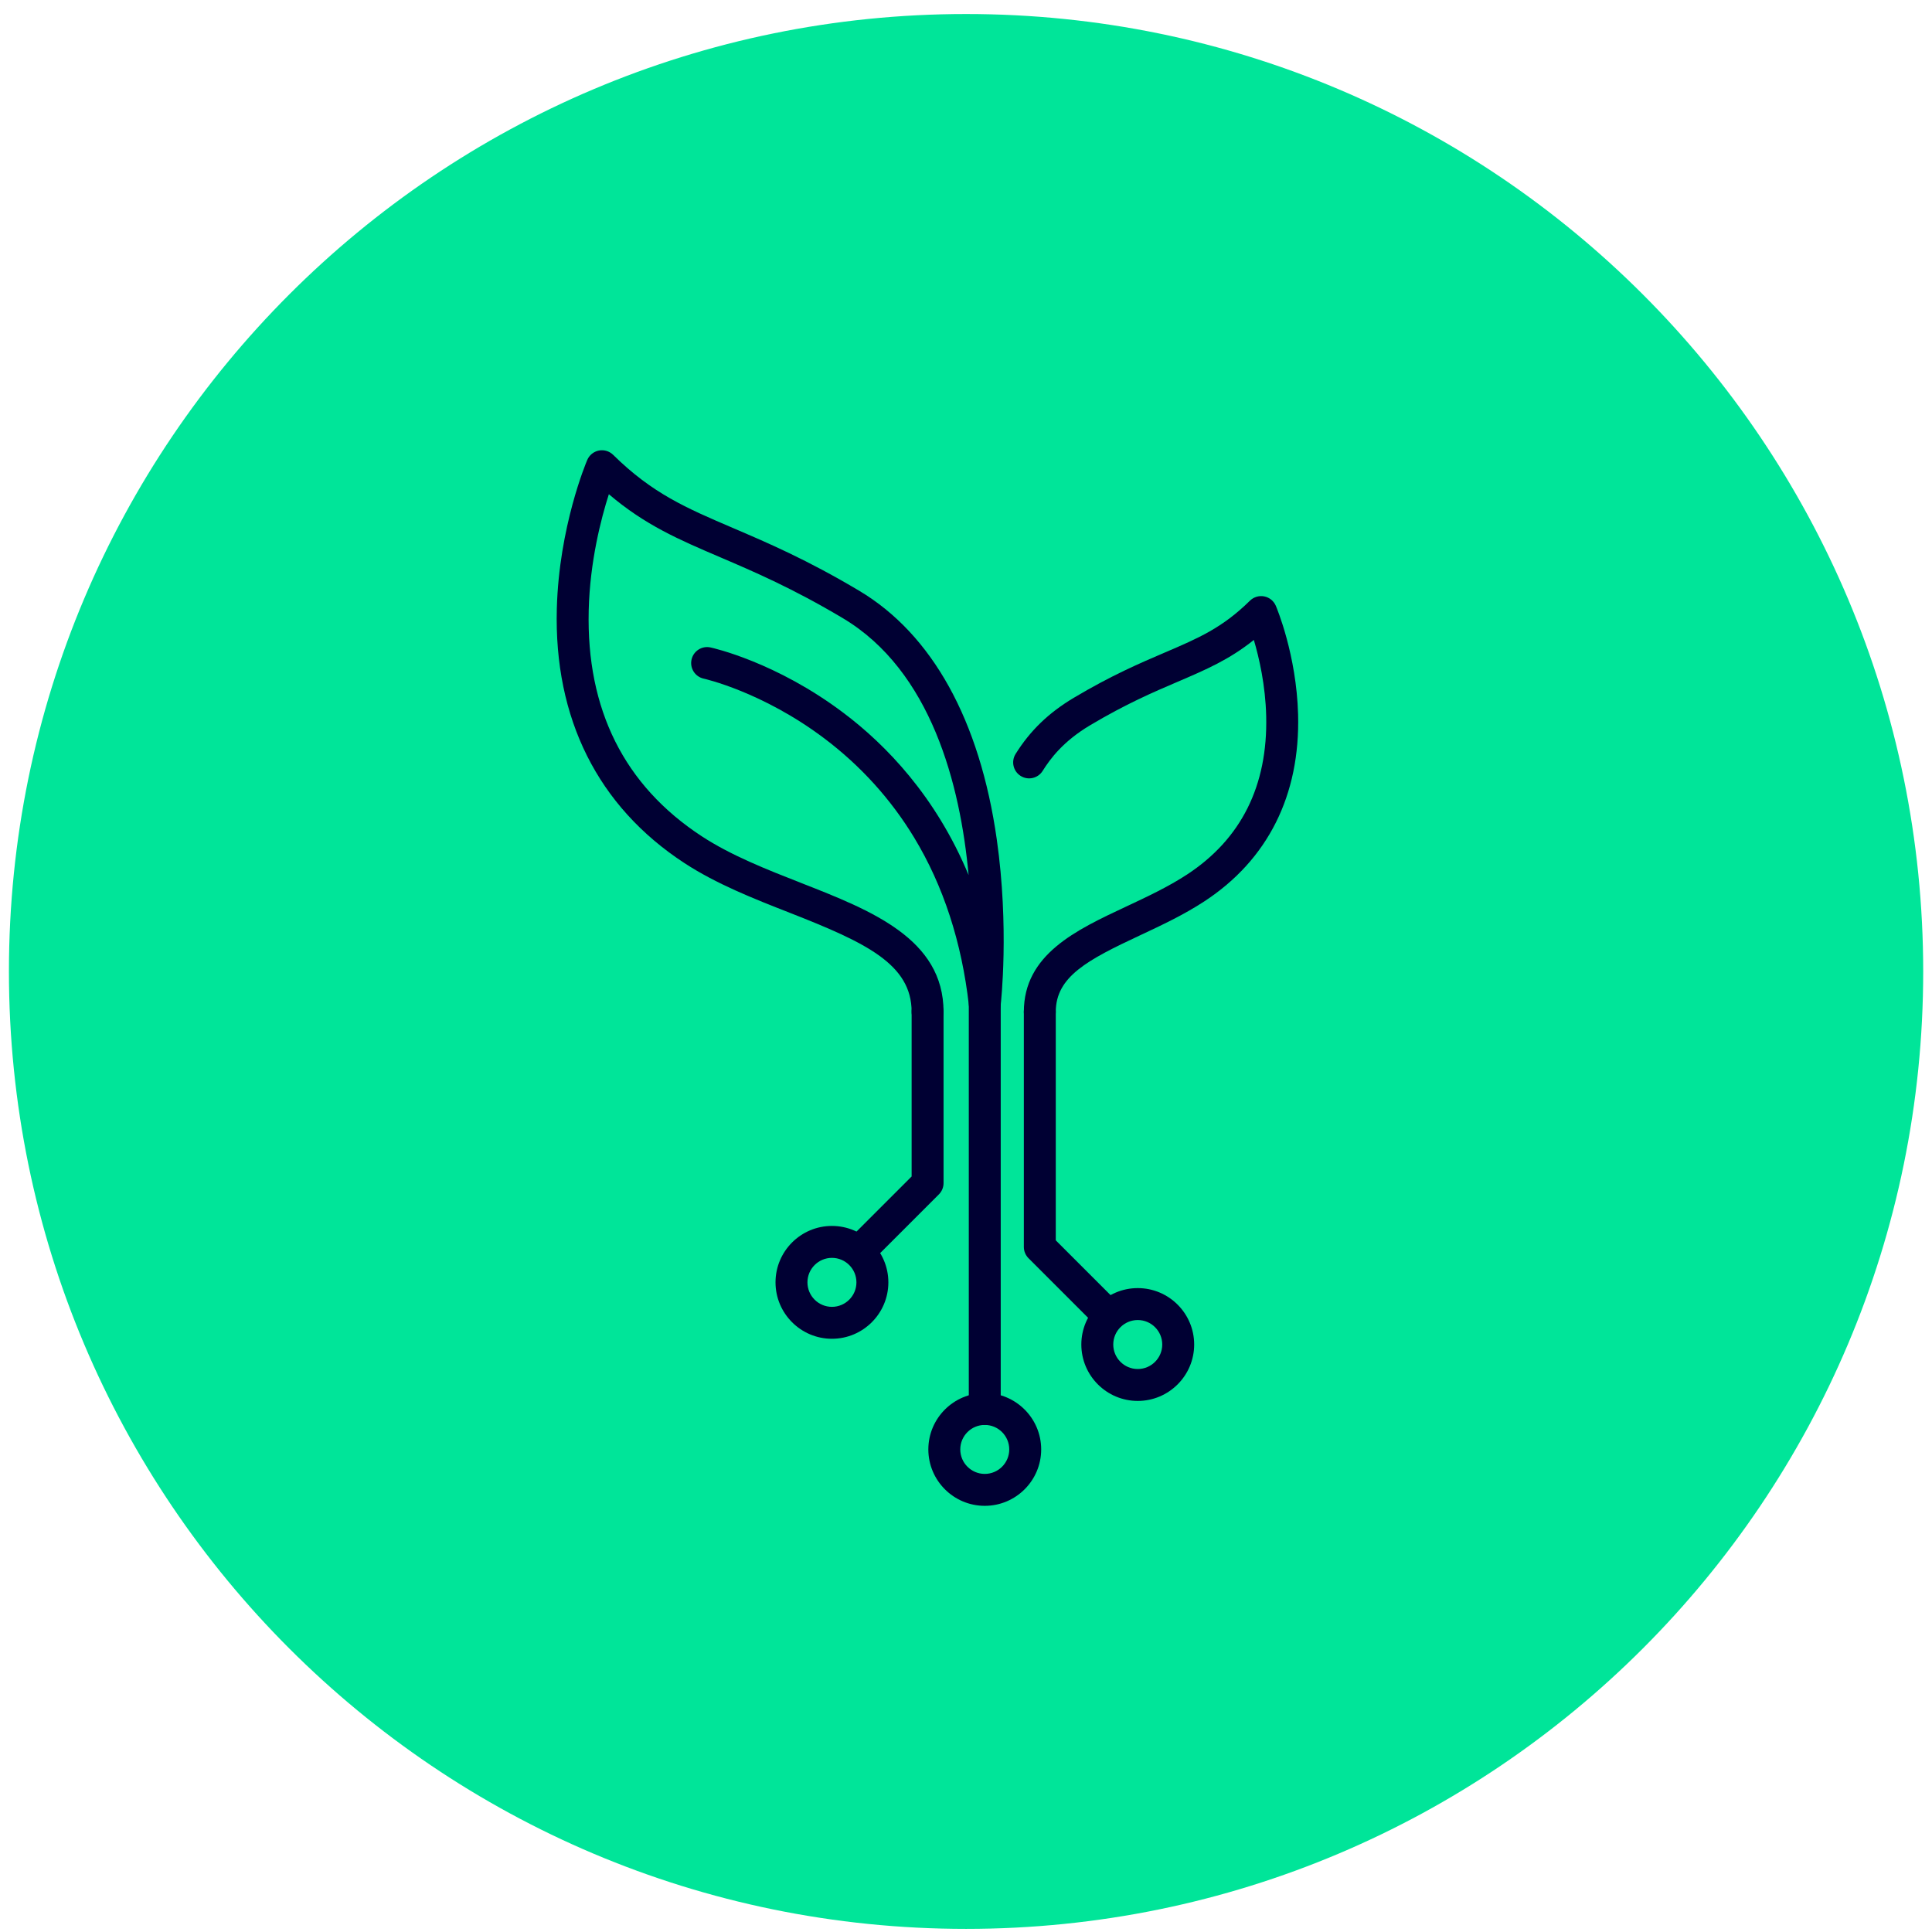
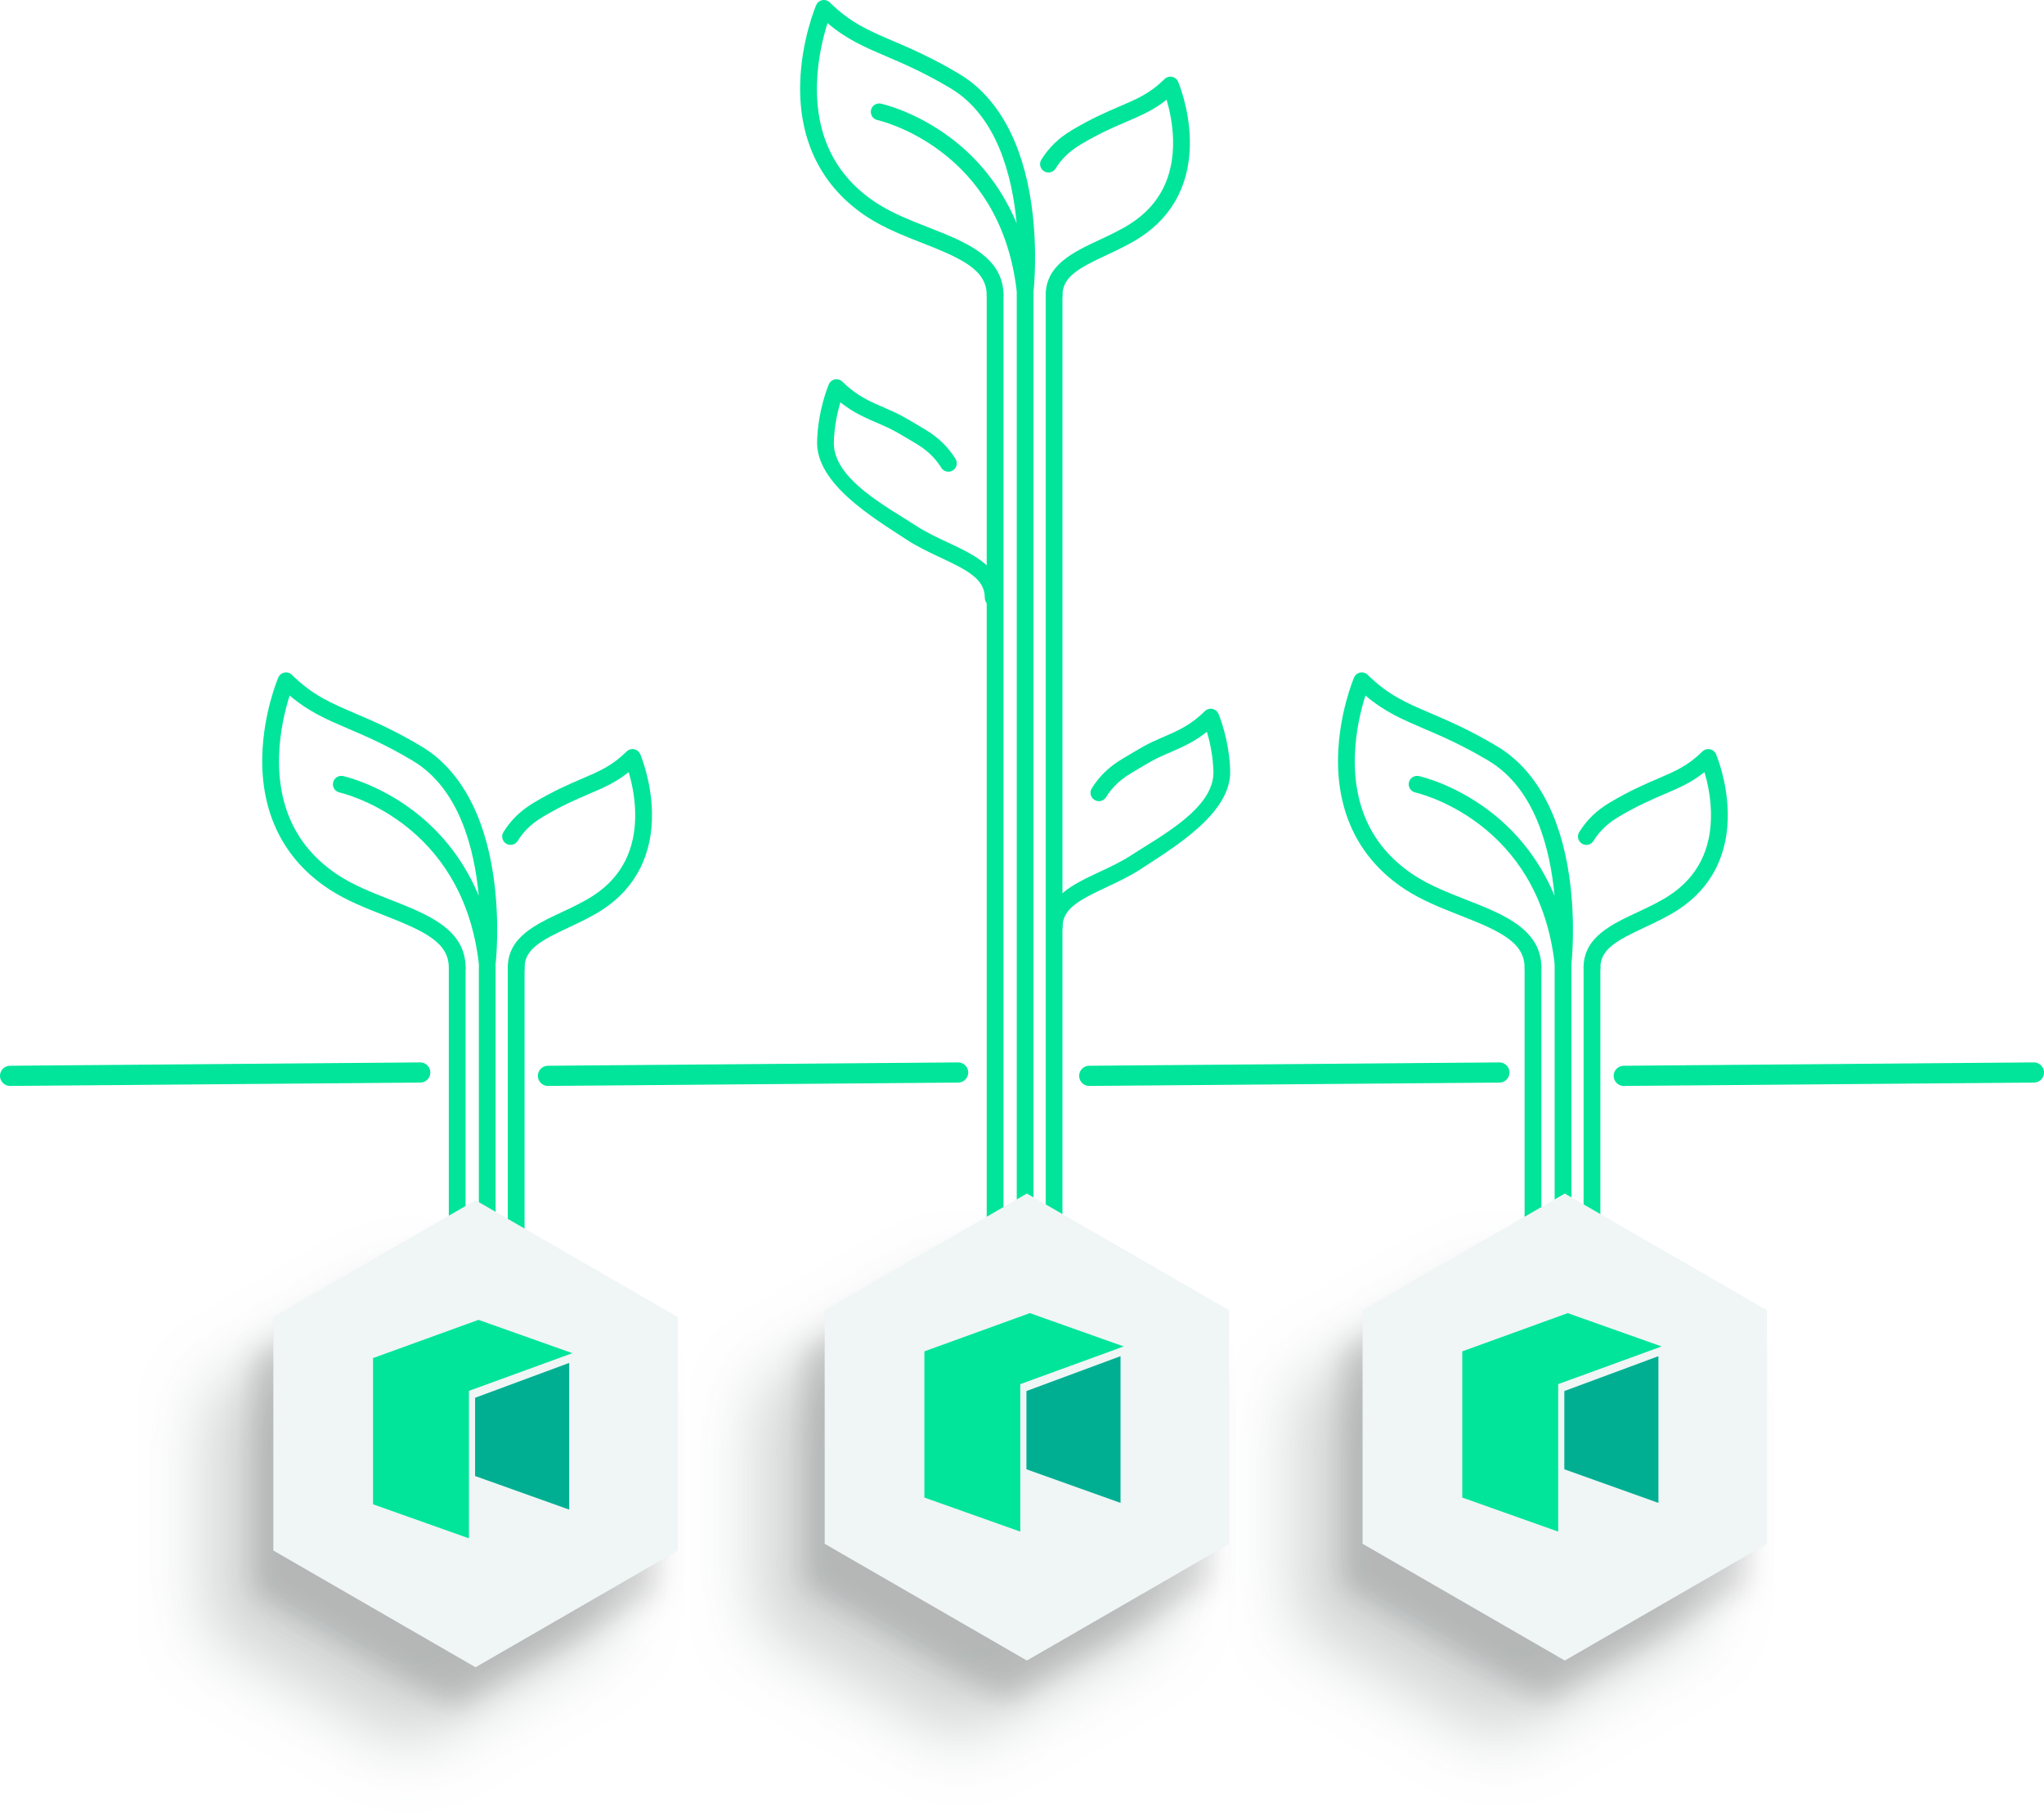
- <svg xmlns="http://www.w3.org/2000/svg" width="118" height="118" viewBox="0 0 118 118" fill="none">
-   <ellipse cx="59.004" cy="59.333" rx="58.459" ry="58.477" fill="#00E599" />
-   <path fill-rule="evenodd" clip-rule="evenodd" d="M56.654 62.778C56.116 62.778 55.679 62.342 55.679 61.803C55.679 58.88 52.866 57.566 48.233 55.749C46.032 54.886 43.757 53.994 41.786 52.703C36.517 49.253 33.828 43.881 34.009 37.169C34.143 32.183 35.798 28.256 35.868 28.092C35.995 27.795 36.26 27.581 36.576 27.518C36.892 27.456 37.219 27.554 37.449 27.78C39.845 30.141 41.905 31.023 44.757 32.244C46.883 33.154 49.292 34.185 52.469 36.077C56.936 38.737 59.844 43.99 60.88 51.268C61.647 56.662 61.137 61.224 61.115 61.415C61.058 61.907 60.641 62.278 60.146 62.278H60.145C59.649 62.278 59.233 61.905 59.177 61.412C58.742 57.548 57.615 54.094 55.828 51.148C54.404 48.801 52.557 46.763 50.338 45.093C46.561 42.248 43.017 41.457 42.982 41.449C42.456 41.335 42.121 40.816 42.236 40.29C42.349 39.764 42.869 39.429 43.395 39.544C43.556 39.578 47.396 40.435 51.511 43.535C54.111 45.492 57.156 48.635 59.159 53.446C58.652 47.941 56.884 40.976 51.471 37.752C48.405 35.927 46.059 34.922 43.99 34.036C41.469 32.958 39.405 32.074 37.187 30.185C36.708 31.683 36.029 34.302 35.956 37.28C35.809 43.338 38.13 47.978 42.854 51.072C44.656 52.252 46.836 53.107 48.944 53.934C53.214 55.608 57.629 57.339 57.629 61.803C57.629 62.342 57.193 62.778 56.654 62.778Z" fill="#000033" />
-   <path fill-rule="evenodd" clip-rule="evenodd" d="M63.508 62.778C62.969 62.778 62.533 62.342 62.533 61.803C62.533 58.296 65.712 56.807 68.786 55.368C70.043 54.779 71.344 54.17 72.494 53.417C75.805 51.249 77.434 47.994 77.335 43.743C77.291 41.862 76.905 40.182 76.581 39.085C75.076 40.292 73.65 40.902 71.934 41.637C70.452 42.271 68.773 42.99 66.582 44.295C64.928 45.279 64.136 46.357 63.683 47.082C63.398 47.538 62.797 47.678 62.34 47.392C61.883 47.108 61.744 46.506 62.029 46.049C62.919 44.624 64.048 43.534 65.584 42.619C67.886 41.248 69.629 40.502 71.167 39.844C73.191 38.977 74.654 38.351 76.342 36.688C76.572 36.462 76.898 36.364 77.215 36.426C77.531 36.489 77.796 36.703 77.923 37C77.974 37.12 79.185 39.993 79.283 43.633C79.416 48.563 77.438 52.511 73.562 55.049C72.296 55.878 70.932 56.516 69.613 57.134C66.432 58.623 64.483 59.646 64.483 61.803C64.483 62.342 64.046 62.778 63.508 62.778Z" fill="#000033" />
-   <path fill-rule="evenodd" clip-rule="evenodd" d="M60.146 87.03C59.608 87.03 59.171 86.593 59.171 86.055V61.303C59.171 60.765 59.608 60.328 60.146 60.328C60.684 60.328 61.121 60.765 61.121 61.303V86.055C61.121 86.593 60.684 87.03 60.146 87.03Z" fill="#000033" />
-   <path fill-rule="evenodd" clip-rule="evenodd" d="M60.146 87.03C59.321 87.03 58.65 87.701 58.65 88.526C58.65 89.35 59.321 90.021 60.146 90.021C60.971 90.021 61.642 89.35 61.642 88.526C61.642 87.701 60.971 87.03 60.146 87.03ZM60.146 91.971C58.246 91.971 56.7 90.425 56.7 88.526C56.7 86.626 58.246 85.08 60.146 85.08C62.046 85.08 63.592 86.626 63.592 88.526C63.592 90.425 62.046 91.971 60.146 91.971Z" fill="#000033" />
-   <path fill-rule="evenodd" clip-rule="evenodd" d="M69.49 80.623C68.665 80.623 67.994 81.294 67.994 82.119C67.994 82.944 68.665 83.615 69.49 83.615C70.315 83.615 70.986 82.944 70.986 82.119C70.986 81.294 70.315 80.623 69.49 80.623ZM69.49 85.564C67.59 85.564 66.044 84.019 66.044 82.119C66.044 80.219 67.59 78.673 69.49 78.673C71.39 78.673 72.936 80.219 72.936 82.119C72.936 84.019 71.39 85.564 69.49 85.564Z" fill="#000033" />
-   <path fill-rule="evenodd" clip-rule="evenodd" d="M50.812 76.826C49.987 76.826 49.316 77.497 49.316 78.322C49.316 79.147 49.987 79.818 50.812 79.818C51.637 79.818 52.308 79.147 52.308 78.322C52.308 77.497 51.637 76.826 50.812 76.826ZM50.812 81.768C48.912 81.768 47.366 80.222 47.366 78.322C47.366 76.422 48.912 74.876 50.812 74.876C52.712 74.876 54.258 76.422 54.258 78.322C54.258 80.222 52.712 81.768 50.812 81.768Z" fill="#000033" />
-   <path fill-rule="evenodd" clip-rule="evenodd" d="M67.568 81.194C67.318 81.194 67.069 81.099 66.878 80.908L62.819 76.849C62.636 76.666 62.533 76.418 62.533 76.159V61.803C62.533 61.265 62.969 60.828 63.508 60.828C64.046 60.828 64.483 61.265 64.483 61.803V75.755L68.257 79.529C68.638 79.91 68.638 80.528 68.257 80.908C68.067 81.099 67.817 81.194 67.568 81.194Z" fill="#000033" />
-   <path fill-rule="evenodd" clip-rule="evenodd" d="M52.594 77.294C52.345 77.294 52.095 77.199 51.905 77.008C51.524 76.627 51.524 76.01 51.905 75.629L55.679 71.855V61.803C55.679 61.265 56.115 60.828 56.654 60.828C57.193 60.828 57.629 61.265 57.629 61.803V72.259C57.629 72.518 57.526 72.766 57.343 72.949L53.284 77.008C53.093 77.199 52.844 77.294 52.594 77.294Z" fill="#000033" />
+ <svg xmlns="http://www.w3.org/2000/svg" width="304" height="270" viewBox="0 0 304 270" fill="none">
+   <path fill-rule="evenodd" clip-rule="evenodd" d="M227.997 145.156C227.308 145.156 226.749 144.598 226.749 143.908C226.749 140.166 223.148 138.484 217.218 136.159C214.401 135.054 211.489 133.912 208.966 132.26C202.222 127.843 198.779 120.968 199.011 112.377C199.183 105.994 201.301 100.968 201.391 100.758C201.553 100.378 201.892 100.103 202.297 100.024C202.702 99.944 203.121 100.069 203.415 100.359C206.482 103.381 209.119 104.51 212.769 106.072C215.49 107.237 218.574 108.557 222.64 110.978C228.358 114.383 232.08 121.107 233.406 130.423C234.388 137.327 233.735 143.166 233.707 143.411C233.634 144.041 233.101 144.516 232.467 144.516H232.465C231.831 144.515 231.298 144.038 231.227 143.408C230.669 138.461 229.227 134.041 226.939 130.27C225.116 127.265 222.752 124.657 219.913 122.518C215.078 118.877 210.542 117.865 210.497 117.855C209.823 117.709 209.395 117.045 209.541 116.371C209.687 115.698 210.352 115.27 211.025 115.416C211.232 115.46 216.147 116.557 221.415 120.525C224.742 123.03 228.64 127.053 231.203 133.211C230.554 126.165 228.292 117.249 221.363 113.123C217.439 110.786 214.436 109.501 211.787 108.367C208.561 106.986 205.918 105.855 203.079 103.437C202.466 105.354 201.597 108.706 201.504 112.518C201.316 120.272 204.286 126.212 210.333 130.172C212.64 131.683 215.43 132.777 218.129 133.835C223.594 135.978 229.245 138.194 229.245 143.908C229.245 144.598 228.686 145.156 227.997 145.156Z" fill="#00E599" />
+   <path fill-rule="evenodd" clip-rule="evenodd" d="M236.77 145.156C236.081 145.156 235.522 144.598 235.522 143.908C235.522 139.419 239.591 137.514 243.526 135.671C245.136 134.918 246.8 134.138 248.272 133.174C252.51 130.399 254.595 126.232 254.469 120.791C254.413 118.384 253.919 116.233 253.504 114.829C251.578 116.373 249.752 117.155 247.556 118.095C245.659 118.907 243.509 119.827 240.705 121.497C238.588 122.758 237.574 124.137 236.995 125.065C236.63 125.649 235.86 125.828 235.275 125.462C234.69 125.098 234.512 124.328 234.877 123.743C236.016 121.919 237.462 120.524 239.428 119.353C242.374 117.598 244.605 116.643 246.573 115.8C249.165 114.691 251.037 113.89 253.198 111.761C253.492 111.472 253.909 111.346 254.315 111.426C254.72 111.506 255.059 111.78 255.221 112.16C255.287 112.314 256.837 115.991 256.962 120.65C257.132 126.961 254.6 132.014 249.639 135.262C248.019 136.324 246.273 137.141 244.584 137.932C240.513 139.838 238.018 141.147 238.018 143.908C238.018 144.598 237.459 145.156 236.77 145.156Z" fill="#00E599" />
+   <path fill-rule="evenodd" clip-rule="evenodd" d="M232.467 188.198C231.778 188.198 231.219 187.443 231.219 186.512V143.706C231.219 142.775 231.778 142.02 232.467 142.02C233.156 142.02 233.715 142.775 233.715 143.706V186.512C233.715 187.443 233.156 188.198 232.467 188.198Z" fill="#00E599" />
+   <path fill-rule="evenodd" clip-rule="evenodd" d="M235.522 192.284V143.908C235.522 143.219 236.081 142.66 236.77 142.66C237.46 142.66 238.018 143.219 238.018 143.908V192.267L235.522 192.284Z" fill="#00E599" />
+   <path fill-rule="evenodd" clip-rule="evenodd" d="M226.749 187.275V143.908C226.749 143.219 227.308 142.66 227.997 142.66C228.686 142.66 229.245 143.219 229.245 143.908V187.292L226.749 187.275Z" fill="#00E599" />
+   <path fill-rule="evenodd" clip-rule="evenodd" d="M147.997 45.156C147.308 45.156 146.749 44.598 146.749 43.908C146.749 40.166 143.148 38.484 137.218 36.159C134.401 35.054 131.489 33.912 128.966 32.26C122.222 27.843 118.779 20.968 119.011 12.377C119.183 5.994 121.301 0.968 121.391 0.758C121.553 0.378 121.892 0.103 122.297 0.024C122.702 -0.056 123.121 0.069 123.415 0.359C126.482 3.381 129.119 4.51 132.769 6.072C135.49 7.237 138.574 8.557 142.64 10.978C148.358 14.383 152.08 21.107 153.406 30.423C154.388 37.327 153.735 43.166 153.707 43.411C153.634 44.041 153.101 44.516 152.467 44.516H152.465C151.831 44.515 151.298 44.038 151.227 43.408C150.669 38.461 149.227 34.041 146.939 30.27C145.116 27.265 142.752 24.657 139.913 22.518C135.078 18.877 130.542 17.865 130.497 17.855C129.823 17.709 129.395 17.045 129.541 16.371C129.687 15.698 130.352 15.27 131.025 15.416C131.232 15.46 136.147 16.557 141.415 20.525C144.742 23.03 148.64 27.053 151.203 33.211C150.554 26.165 148.292 17.249 141.363 13.123C137.439 10.786 134.436 9.501 131.787 8.367C128.561 6.986 125.918 5.855 123.079 3.437C122.466 5.354 121.597 8.706 121.504 12.518C121.316 20.272 124.286 26.212 130.333 30.172C132.64 31.683 135.43 32.777 138.129 33.835C143.594 35.978 149.245 38.194 149.245 43.908C149.245 44.598 148.686 45.156 147.997 45.156Z" fill="#00E599" />
+   <path fill-rule="evenodd" clip-rule="evenodd" d="M156.77 45.156C156.081 45.156 155.522 44.598 155.522 43.908C155.522 39.419 159.591 37.514 163.526 35.671C165.136 34.918 166.8 34.138 168.272 33.174C172.51 30.399 174.595 26.232 174.469 20.791C174.413 18.384 173.919 16.233 173.504 14.829C171.578 16.373 169.752 17.155 167.556 18.095C165.659 18.907 163.509 19.827 160.705 21.497C158.588 22.758 157.574 24.137 156.995 25.065C156.63 25.649 155.86 25.828 155.275 25.462C154.69 25.098 154.512 24.328 154.877 23.743C156.016 21.919 157.462 20.524 159.428 19.353C162.374 17.598 164.605 16.643 166.573 15.8C169.165 14.691 171.037 13.89 173.198 11.761C173.492 11.472 173.909 11.346 174.315 11.426C174.72 11.505 175.059 11.78 175.221 12.16C175.287 12.314 176.837 15.991 176.962 20.65C177.132 26.961 174.6 32.014 169.639 35.262C168.019 36.324 166.273 37.141 164.584 37.932C160.513 39.838 158.018 41.147 158.018 43.908C158.018 44.598 157.459 45.156 156.77 45.156Z" fill="#00E599" />
+   <path fill-rule="evenodd" clip-rule="evenodd" d="M151.219 236.512V43.706C151.219 42.775 151.778 42.02 152.467 42.02C153.156 42.02 153.715 42.775 153.715 43.706V236.512C153.715 237.443 153.156 238.198 152.467 238.198C151.778 238.198 151.219 237.443 151.219 236.512Z" fill="#00E599" />
+   <path fill-rule="evenodd" clip-rule="evenodd" d="M155.522 232.284V43.908C155.522 43.219 156.081 42.66 156.77 42.66C157.46 42.66 158.018 43.219 158.018 43.908V232.267L155.522 232.284Z" fill="#00E599" />
+   <path fill-rule="evenodd" clip-rule="evenodd" d="M146.749 237.275V43.908C146.749 43.219 147.308 42.66 147.997 42.66C148.686 42.66 149.245 43.219 149.245 43.908V237.292L146.749 237.275Z" fill="#00E599" />
+   <path fill-rule="evenodd" clip-rule="evenodd" d="M67.997 145.156C67.308 145.156 66.749 144.598 66.749 143.908C66.749 140.166 63.148 138.484 57.218 136.159C54.401 135.054 51.489 133.912 48.966 132.26C42.222 127.843 38.779 120.968 39.011 112.377C39.183 105.994 41.301 100.968 41.391 100.758C41.553 100.378 41.892 100.103 42.297 100.024C42.702 99.944 43.12 100.069 43.415 100.359C46.482 103.381 49.119 104.51 52.769 106.072C55.49 107.237 58.574 108.557 62.64 110.978C68.358 114.383 72.081 121.107 73.406 130.423C74.388 137.327 73.735 143.166 73.707 143.411C73.634 144.041 73.101 144.516 72.467 144.516H72.465C71.831 144.515 71.298 144.038 71.227 143.408C70.669 138.461 69.227 134.041 66.939 130.27C65.116 127.265 62.752 124.657 59.913 122.518C55.078 118.877 50.542 117.865 50.497 117.855C49.824 117.709 49.395 117.045 49.541 116.371C49.687 115.698 50.352 115.27 51.025 115.416C51.232 115.46 56.147 116.557 61.414 120.525C64.742 123.03 68.64 127.053 71.203 133.211C70.554 126.165 68.292 117.249 61.363 113.123C57.439 110.786 54.436 109.501 51.787 108.367C48.561 106.986 45.918 105.855 43.079 103.437C42.466 105.354 41.597 108.706 41.504 112.518C41.316 120.272 44.286 126.212 50.334 130.172C52.64 131.683 55.431 132.777 58.129 133.835C63.594 135.978 69.245 138.194 69.245 143.908C69.245 144.598 68.686 145.156 67.997 145.156Z" fill="#00E599" />
+   <path fill-rule="evenodd" clip-rule="evenodd" d="M76.77 145.156C76.081 145.156 75.522 144.598 75.522 143.908C75.522 139.419 79.591 137.514 83.526 135.671C85.136 134.918 86.8 134.138 88.272 133.174C92.51 130.399 94.595 126.232 94.469 120.791C94.413 118.384 93.919 116.233 93.504 114.829C91.578 116.373 89.752 117.155 87.556 118.095C85.659 118.907 83.509 119.827 80.705 121.497C78.588 122.758 77.574 124.137 76.995 125.065C76.63 125.649 75.86 125.828 75.275 125.462C74.69 125.098 74.512 124.328 74.877 123.743C76.016 121.919 77.462 120.524 79.428 119.353C82.374 117.598 84.605 116.643 86.573 115.8C89.165 114.691 91.037 113.89 93.198 111.761C93.492 111.472 93.909 111.346 94.315 111.426C94.72 111.506 95.059 111.78 95.221 112.16C95.287 112.314 96.837 115.991 96.962 120.65C97.132 126.961 94.6 132.014 89.639 135.262C88.019 136.324 86.273 137.141 84.585 137.932C80.513 139.838 78.018 141.147 78.018 143.908C78.018 144.598 77.459 145.156 76.77 145.156Z" fill="#00E599" />
+   <path fill-rule="evenodd" clip-rule="evenodd" d="M72.467 188.198C71.778 188.198 71.219 187.443 71.219 186.512V143.706C71.219 142.775 71.778 142.02 72.467 142.02C73.156 142.02 73.715 142.775 73.715 143.706V186.512C73.715 187.443 73.156 188.198 72.467 188.198Z" fill="#00E599" />
+   <path fill-rule="evenodd" clip-rule="evenodd" d="M75.522 192.284V143.908C75.522 143.219 76.081 142.66 76.77 142.66C77.46 142.66 78.018 143.219 78.018 143.908V192.267L75.522 192.284Z" fill="#00E599" />
+   <path fill-rule="evenodd" clip-rule="evenodd" d="M155.522 137.908C155.522 133.419 159.591 131.514 163.526 129.671C165.136 128.918 166.8 128.138 168.272 127.174C172.51 124.399 180.595 120.232 180.469 114.791C180.413 112.384 179.919 110.233 179.504 108.829C177.578 110.373 175.752 111.155 173.556 112.095C171.659 112.907 171.009 113.327 168.205 114.997C166.088 116.258 165.074 117.637 164.495 118.565C164.13 119.149 163.36 119.328 162.775 118.962C162.19 118.598 162.012 117.828 162.377 117.243C163.516 115.419 164.962 114.024 166.928 112.853C169.874 111.098 170.605 110.643 172.573 109.8C175.165 108.691 177.037 107.89 179.198 105.761C179.492 105.472 179.909 105.346 180.315 105.426C180.72 105.506 181.059 105.78 181.221 106.16C181.287 106.314 182.837 109.991 182.962 114.65C183.132 120.961 174.6 126.014 169.639 129.262C168.019 130.324 166.273 131.141 164.584 131.932C160.513 133.838 158.018 135.147 158.018 137.908C158.018 138.598 157.459 139.156 156.77 139.156C156.081 139.156 155.522 138.598 155.522 137.908Z" fill="#00E599" />
+   <path fill-rule="evenodd" clip-rule="evenodd" d="M148.965 88.908C148.965 84.419 144.896 82.514 140.961 80.671C139.351 79.918 137.687 79.138 136.215 78.174C131.977 75.399 123.892 71.232 124.018 65.791C124.074 63.384 124.568 61.233 124.983 59.829C126.909 61.373 128.735 62.155 130.931 63.095C132.828 63.907 133.478 64.327 136.282 65.997C138.399 67.258 139.413 68.637 139.992 69.565C140.357 70.149 141.127 70.328 141.712 69.963C142.296 69.598 142.475 68.828 142.11 68.243C140.971 66.419 139.525 65.024 137.559 63.853C134.612 62.098 133.882 61.643 131.913 60.8C129.322 59.691 127.45 58.89 125.289 56.761C124.995 56.472 124.577 56.346 124.172 56.426C123.767 56.505 123.428 56.78 123.266 57.16C123.2 57.314 121.65 60.991 121.525 65.65C121.355 71.961 129.887 77.014 134.847 80.262C136.468 81.324 138.214 82.141 139.902 82.932C143.973 84.838 146.469 86.147 146.469 88.908C146.469 89.598 147.027 90.156 147.717 90.156C148.406 90.156 148.965 89.598 148.965 88.908Z" fill="#00E599" />
+   <path fill-rule="evenodd" clip-rule="evenodd" d="M66.749 187.275V143.908C66.749 143.219 67.308 142.66 67.997 142.66C68.686 142.66 69.245 143.219 69.245 143.908V187.292L66.749 187.275Z" fill="#00E599" />
+   <g filter="url(#filter0_dd)">
+     <path fill-rule="evenodd" clip-rule="evenodd" d="M152.727 177.5L182.801 194.864V229.59L152.727 246.954L122.653 229.59V194.864L152.727 177.5Z" fill="#F0F5F6" />
+   </g>
+   <path d="M137.481 200.973V222.715L151.743 227.778V205.847L167.126 200.242L153.164 195.287L137.481 200.973Z" fill="#00E599" />
+   <path d="M152.659 206.876V218.511L166.652 223.509V201.69L152.659 206.876Z" fill="#00AF92" />
+   <g filter="url(#filter1_dd)">
+     <path fill-rule="evenodd" clip-rule="evenodd" d="M70.727 178.5L100.801 195.864V230.59L70.727 247.954L40.653 230.59V195.864L70.727 178.5Z" fill="#F0F5F6" />
+   </g>
+   <path d="M55.481 201.973V223.715L69.743 228.778V206.847L85.126 201.242L71.164 196.287L55.481 201.973Z" fill="#00E599" />
+   <path d="M70.659 207.876V219.511L84.652 224.509V202.69L70.659 207.876Z" fill="#00AF92" />
+   <g filter="url(#filter2_dd)">
+     <path fill-rule="evenodd" clip-rule="evenodd" d="M232.727 177.5L262.801 194.864V229.59L232.727 246.954L202.653 229.59V194.864L232.727 177.5Z" fill="#F0F5F6" />
+   </g>
+   <path d="M217.481 200.973V222.715L231.743 227.778V205.847L247.126 200.242L233.164 195.287L217.481 200.973Z" fill="#00E599" />
+   <path d="M232.659 206.876V218.511L246.652 223.509V201.69L232.659 206.876Z" fill="#00AF92" />
+   <path d="M1.5 160L62.5 159.5" stroke="#00E599" stroke-width="3" stroke-linecap="round" />
+   <path d="M81.5 160L142.5 159.5" stroke="#00E599" stroke-width="3" stroke-linecap="round" />
+   <path d="M162 160L223 159.5" stroke="#00E599" stroke-width="3" stroke-linecap="round" />
+   <path d="M241.5 160L302.5 159.5" stroke="#00E599" stroke-width="3" stroke-linecap="round" />
+   <defs>
+     <filter id="filter0_dd" x="102.653" y="177.5" width="81.149" height="91.454" filterUnits="userSpaceOnUse" color-interpolation-filters="sRGB">
+       <feFlood flood-opacity="0" result="BackgroundImageFix" />
+       <feColorMatrix in="SourceAlpha" type="matrix" values="0 0 0 0 0 0 0 0 0 0 0 0 0 0 0 0 0 0 127 0" />
+       <feOffset dx="-10" dy="12" />
+       <feGaussianBlur stdDeviation="5" />
+       <feColorMatrix type="matrix" values="0 0 0 0 0.316 0 0 0 0 0.367 0 0 0 0 0.353 0 0 0 0.257 0" />
+       <feBlend mode="normal" in2="BackgroundImageFix" result="effect1_dropShadow" />
+       <feColorMatrix in="SourceAlpha" type="matrix" values="0 0 0 0 0 0 0 0 0 0 0 0 0 0 0 0 0 0 127 0" />
+       <feOffset dx="-3" dy="6" />
+       <feGaussianBlur stdDeviation="2" />
+       <feColorMatrix type="matrix" values="0 0 0 0 0 0 0 0 0 0 0 0 0 0 0 0 0 0 0.145 0" />
+       <feBlend mode="normal" in2="effect1_dropShadow" result="effect2_dropShadow" />
+       <feBlend mode="normal" in="SourceGraphic" in2="effect2_dropShadow" result="shape" />
+     </filter>
+     <filter id="filter1_dd" x="20.652" y="178.5" width="81.149" height="91.454" filterUnits="userSpaceOnUse" color-interpolation-filters="sRGB">
+       <feFlood flood-opacity="0" result="BackgroundImageFix" />
+       <feColorMatrix in="SourceAlpha" type="matrix" values="0 0 0 0 0 0 0 0 0 0 0 0 0 0 0 0 0 0 127 0" />
+       <feOffset dx="-10" dy="12" />
+       <feGaussianBlur stdDeviation="5" />
+       <feColorMatrix type="matrix" values="0 0 0 0 0.316 0 0 0 0 0.367 0 0 0 0 0.353 0 0 0 0.257 0" />
+       <feBlend mode="normal" in2="BackgroundImageFix" result="effect1_dropShadow" />
+       <feColorMatrix in="SourceAlpha" type="matrix" values="0 0 0 0 0 0 0 0 0 0 0 0 0 0 0 0 0 0 127 0" />
+       <feOffset dx="-3" dy="6" />
+       <feGaussianBlur stdDeviation="2" />
+       <feColorMatrix type="matrix" values="0 0 0 0 0 0 0 0 0 0 0 0 0 0 0 0 0 0 0.145 0" />
+       <feBlend mode="normal" in2="effect1_dropShadow" result="effect2_dropShadow" />
+       <feBlend mode="normal" in="SourceGraphic" in2="effect2_dropShadow" result="shape" />
+     </filter>
+     <filter id="filter2_dd" x="182.653" y="177.5" width="81.149" height="91.454" filterUnits="userSpaceOnUse" color-interpolation-filters="sRGB">
+       <feFlood flood-opacity="0" result="BackgroundImageFix" />
+       <feColorMatrix in="SourceAlpha" type="matrix" values="0 0 0 0 0 0 0 0 0 0 0 0 0 0 0 0 0 0 127 0" />
+       <feOffset dx="-10" dy="12" />
+       <feGaussianBlur stdDeviation="5" />
+       <feColorMatrix type="matrix" values="0 0 0 0 0.316 0 0 0 0 0.367 0 0 0 0 0.353 0 0 0 0.257 0" />
+       <feBlend mode="normal" in2="BackgroundImageFix" result="effect1_dropShadow" />
+       <feColorMatrix in="SourceAlpha" type="matrix" values="0 0 0 0 0 0 0 0 0 0 0 0 0 0 0 0 0 0 127 0" />
+       <feOffset dx="-3" dy="6" />
+       <feGaussianBlur stdDeviation="2" />
+       <feColorMatrix type="matrix" values="0 0 0 0 0 0 0 0 0 0 0 0 0 0 0 0 0 0 0.145 0" />
+       <feBlend mode="normal" in2="effect1_dropShadow" result="effect2_dropShadow" />
+       <feBlend mode="normal" in="SourceGraphic" in2="effect2_dropShadow" result="shape" />
+     </filter>
+   </defs>
</svg>
